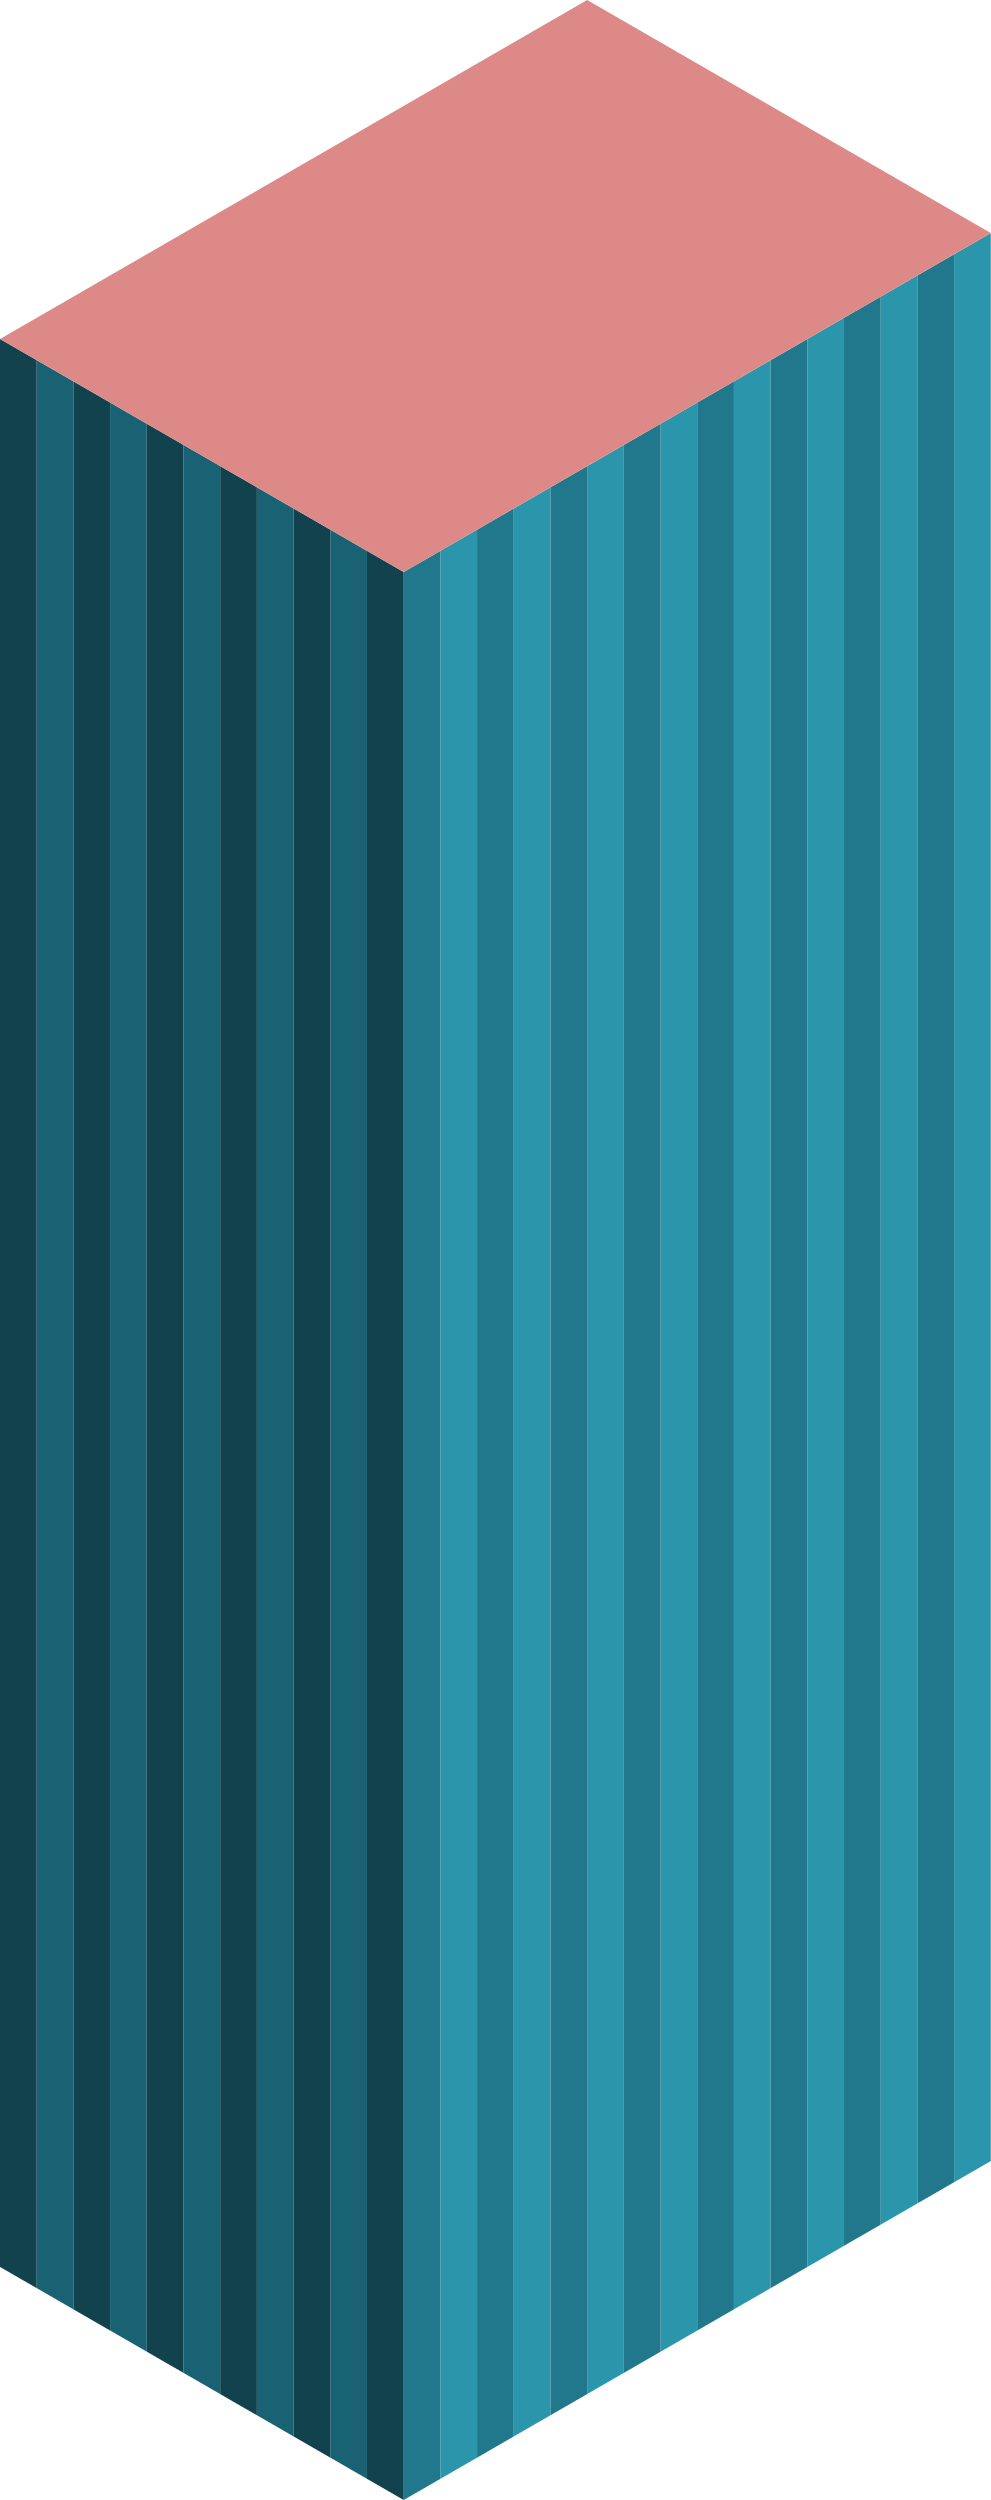
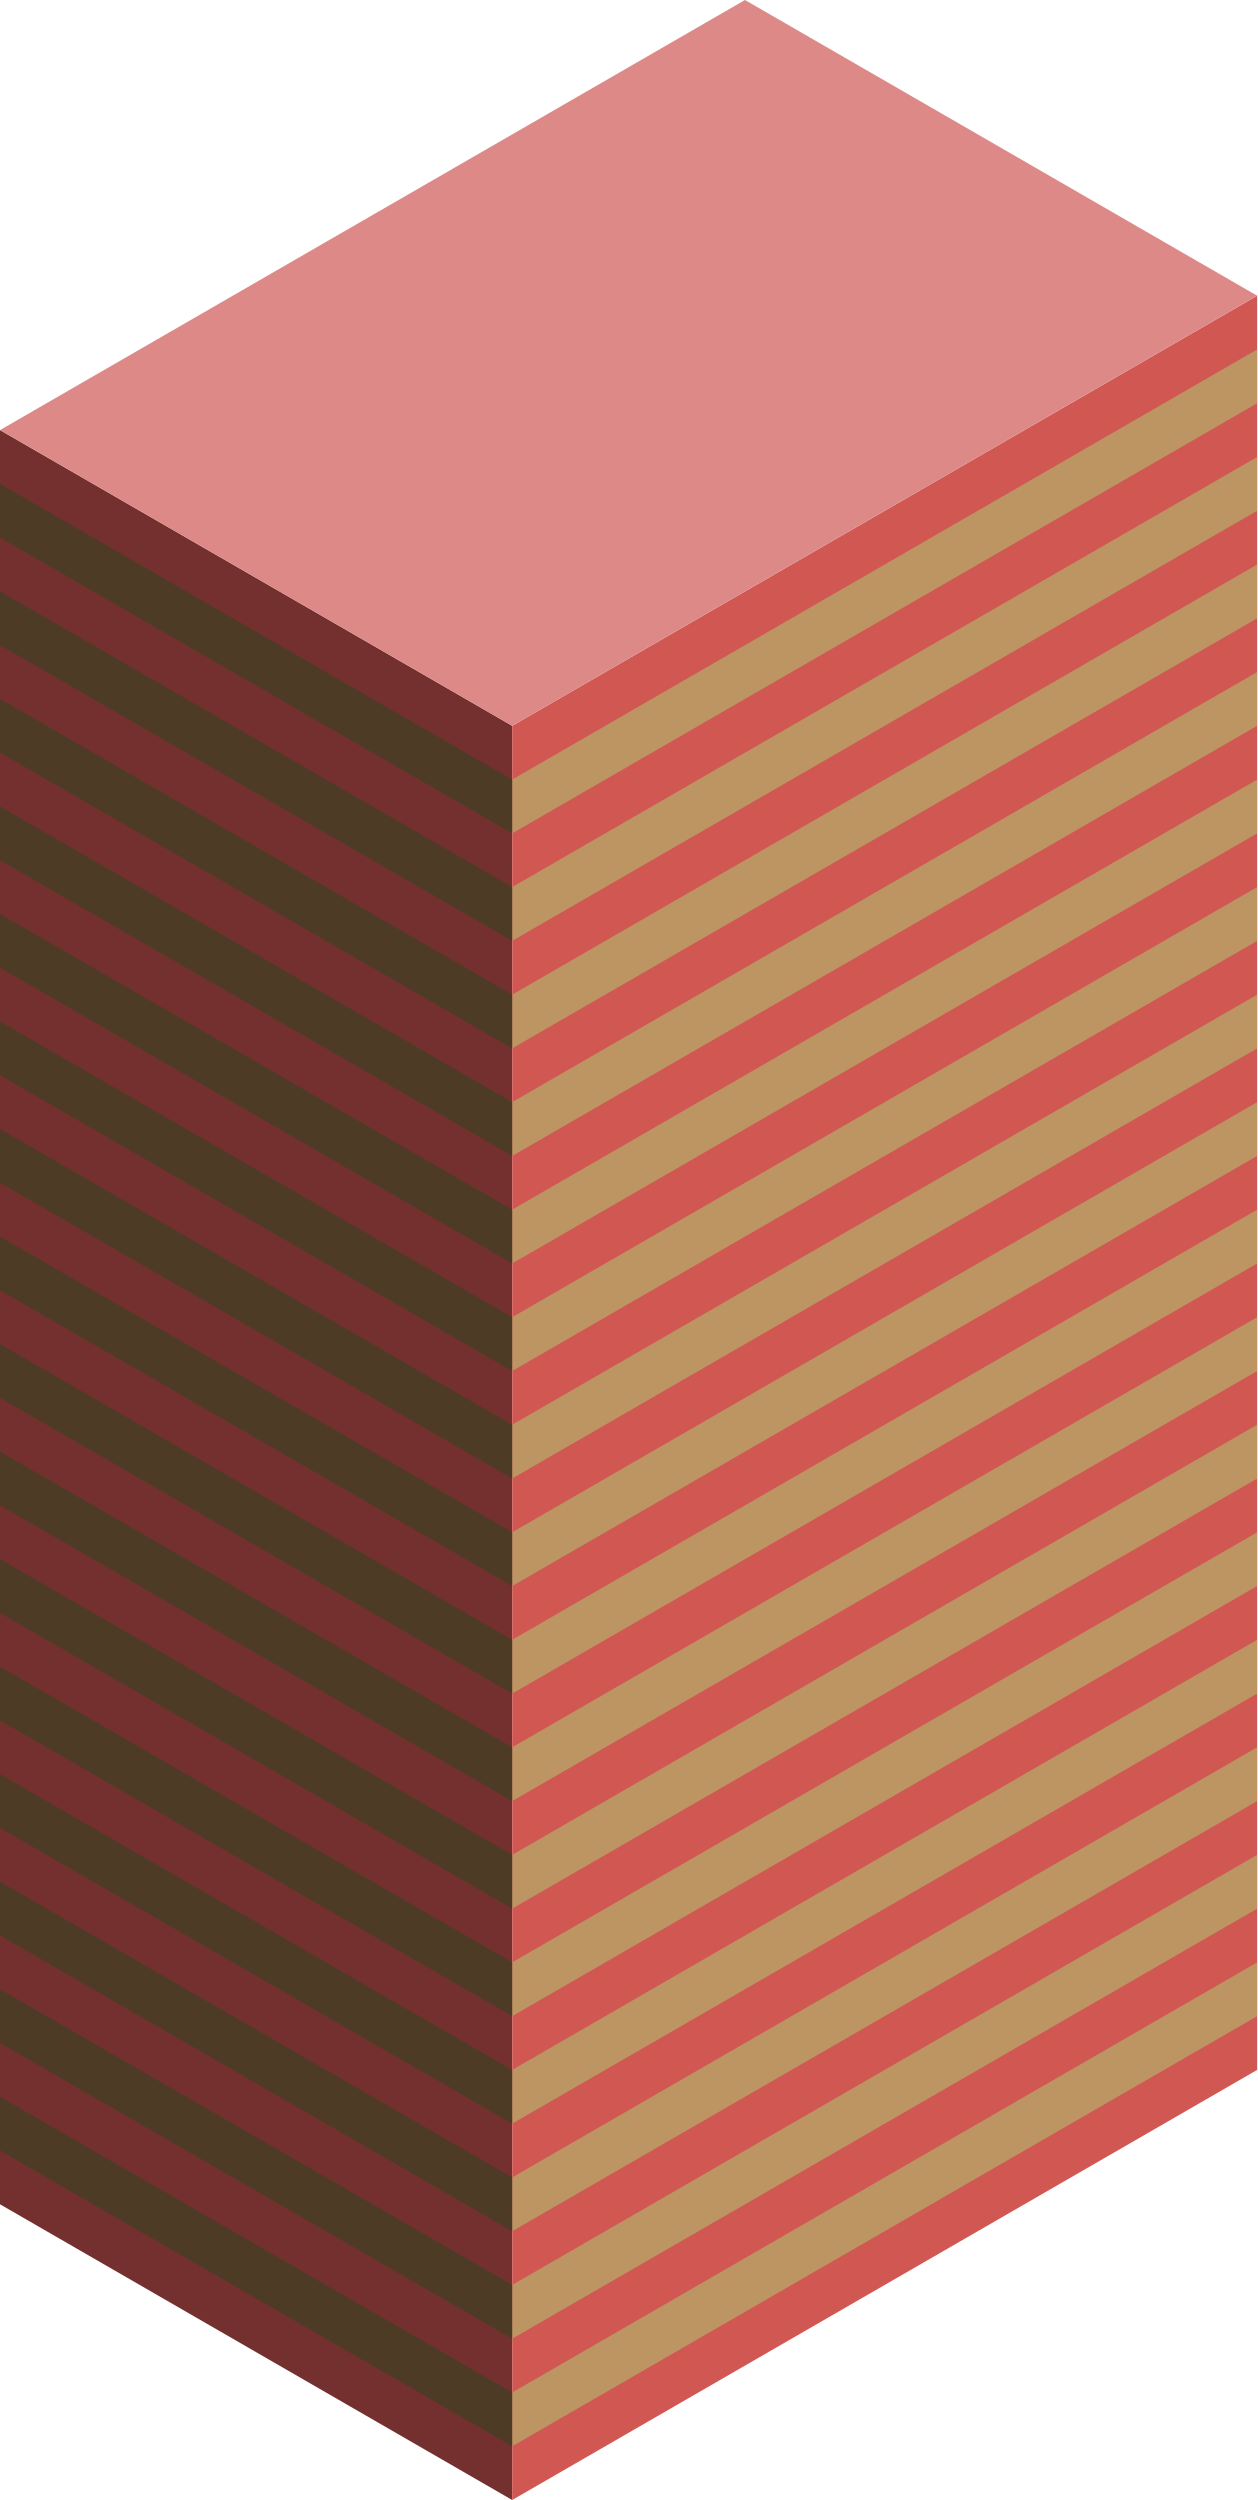
- <svg xmlns="http://www.w3.org/2000/svg" id="Layer_1" data-name="Layer 1" viewBox="0 0 270 681.27">
+ <svg xmlns="http://www.w3.org/2000/svg" id="Layer_1" data-name="Layer 1" viewBox="0 0 270 536.93">
  <defs>
    <style>
-             .curtain-L-prim-light{fill:#196273;}.curtain-L-prim-dark{fill:#11424d;}.curtain-R-prim-light{fill:#2b95ac;}.curtain-R-prim-dark{fill:#21788c;}.top-prim{fill:#dd8987;}
-         </style>
+       .exterior-L-prim {
+         fill: #73302f;
+       }
+ 
+       .exterior-R-prim {
+         fill: #d15752;
+       }
+ 
+       .top-prim {
+         fill: #dd8987;
+       }
+ 
+       .window-R-prim {
+         fill: #bd9563;
+       }
+ 
+       .window-L-prim {
+         fill: #4d3b25;
+       }
+     </style>
  </defs>
-   <polygon class="curtain-L-prim-light" points="10 98.15 10 623.53 20 629.31 20 103.92 10 98.15" />
-   <polygon class="curtain-L-prim-light" points="110 155.88 82.52 140.02 90 144.34 90 669.72 100 675.5 100 150.11 110 155.88" />
-   <polygon class="curtain-L-prim-light" points="27.5 108.25 30 109.7 30 635.08 40 640.85 40 115.47 27.5 108.25" />
-   <polygon class="curtain-L-prim-light" points="50 121.24 50 646.63 60 652.4 60 127.02 70 132.79 70 658.17 80 663.95 80 138.56 50 121.24" />
-   <polygon class="curtain-L-prim-dark" points="0 92.38 0 617.76 10 623.54 10 623.53 10 98.15 0 92.38" />
-   <polygon class="curtain-R-prim-light" points="139.07 139.09 110 155.88 120 150.11 120 675.5 130 669.72 130 144.34 139.07 139.09" />
-   <polygon class="curtain-R-prim-light" points="170 121.24 140 138.56 140 663.95 139.08 664.48 150 658.18 150 132.79 160 127.02 160 652.4 174 644.32 170 646.63 170 121.24" />
-   <polygon class="curtain-R-prim-light" points="197.25 105.51 174.08 118.89 180 115.47 180 640.86 190 635.09 190 109.7 197.25 105.51" />
-   <polygon class="curtain-R-prim-light" points="260 594.67 250 600.44 250 75.06 255.41 71.93 238 81.98 240 80.83 240 606.22 270 588.9 270 63.51 260 69.28 260 594.67" />
-   <polygon class="curtain-R-prim-light" points="230 86.6 200 103.92 200 629.31 197.31 630.86 210 623.54 210 98.15 220 92.38 220 617.76 211.83 622.48 237.96 607.4 230 611.99 230 86.6" />
-   <polygon class="curtain-R-prim-dark" points="110 155.88 110 681.27 120 675.5 120 675.5 120 150.11 110 155.88" />
-   <polygon class="curtain-R-prim-dark" points="150 132.79 150 658.18 150 658.18 160 652.41 160 652.4 160 127.02 150 132.79" />
-   <polygon class="curtain-R-prim-dark" points="200 103.92 197.25 105.51 190 109.7 190 635.09 190 635.09 197.31 630.86 200 629.31 200 103.92" />
-   <polygon class="curtain-L-prim-dark" points="82.52 140.02 80 138.56 80 663.95 80 663.95 90 669.73 90 669.72 90 144.34 82.52 140.02" />
-   <polygon class="curtain-R-prim-dark" points="238 81.98 230 86.6 230 611.99 237.96 607.4 240 606.22 240 606.22 240 80.83 238 81.98" />
-   <polygon class="curtain-L-prim-dark" points="40 115.47 40 640.85 40 640.86 50 646.63 50 646.63 50 121.24 40 115.47" />
-   <polygon class="curtain-R-prim-dark" points="140 138.56 139.07 139.09 130 144.34 130 669.72 130 669.73 139.08 664.48 140 663.95 140 138.56" />
-   <polygon class="curtain-R-prim-dark" points="174.08 118.89 170 121.24 170 646.63 174 644.32 180 640.86 180 640.86 180 115.47 174.08 118.89" />
-   <polygon class="curtain-L-prim-dark" points="100 150.11 100 675.5 100 675.5 110 681.27 110 155.88 100 150.11" />
-   <polygon class="curtain-R-prim-dark" points="220 92.38 210 98.15 210 623.54 210 623.54 211.83 622.48 220 617.76 220 92.38" />
-   <polygon class="curtain-L-prim-dark" points="60 127.02 60 652.4 60 652.41 70 658.18 70 658.17 70 132.79 60 127.02" />
-   <polygon class="curtain-R-prim-dark" points="250 600.44 260 594.67 260 69.28 255.41 71.93 250 75.06 250 600.44" />
-   <polygon class="curtain-L-prim-dark" points="30 635.09 30 635.08 30 109.7 27.5 108.25 20 103.92 20 629.31 20 629.31 30 635.09" />
-   <polygon id="anchor-01_525.39" class="top-prim" points="20 103.92 27.5 108.25 40 115.47 50 121.24 80 138.56 82.52 140.02 110 155.88 139.07 139.09 140 138.56 170 121.24 174.08 118.89 197.25 105.51 200 103.92 230 86.6 238 81.98 255.41 71.93 260 69.28 270 63.51 160 0 0 92.38 10 98.15 20 103.92" />
+   <path id="Path" class="exterior-L-prim" d="M0,92.37V473.42l110,63.51V155.88Z" />
+   <path id="Path-2" data-name="Path" class="exterior-R-prim" d="M110,536.93l160-92.37V63.51L110,155.88Z" />
+   <path id="anchor_0_155.88_270" class="top-prim" d="M0,92.37,160,0,270,63.51,110,155.88Z" />
+   <path id="Path-3" data-name="Path" class="window-R-prim" d="M110,167.43,270,75.05V86.6L110,178.98Z" />
+   <path id="Path-4" data-name="Path" class="window-R-prim" d="M110,213.62l160-92.38v11.55L110,225.16Z" />
+   <path id="Path-5" data-name="Path" class="window-R-prim" d="M110,259.8l160-92.37v11.55L110,271.35Z" />
+   <path id="Path-6" data-name="Path" class="window-R-prim" d="M110,305.99l160-92.37v11.54L110,317.54Z" />
+   <path id="Path-7" data-name="Path" class="window-R-prim" d="M110,352.18,270,259.8v11.55L110,363.73Z" />
+   <path id="Path-8" data-name="Path" class="window-R-prim" d="M110,398.37l160-92.38v11.55L110,409.92Z" />
+   <path id="Path-9" data-name="Path" class="window-R-prim" d="M110,444.56l160-92.38v11.55L110,456.1Z" />
+   <path id="Path-10" data-name="Path" class="window-R-prim" d="M110,490.74l160-92.37v11.55L110,502.29Z" />
+   <path id="Path-11" data-name="Path" class="window-R-prim" d="M110,190.52,270,98.15v11.54L110,202.07Z" />
+   <path id="Path-12" data-name="Path" class="window-R-prim" d="M110,236.71l160-92.38v11.55L110,248.26Z" />
+   <path id="Path-13" data-name="Path" class="window-R-prim" d="M110,282.9l160-92.38v11.55L110,294.45Z" />
+   <path id="Path-14" data-name="Path" class="window-R-prim" d="M110,329.09l160-92.38v11.55L110,340.63Z" />
+   <path id="Path-15" data-name="Path" class="window-R-prim" d="M110,375.27,270,282.9v11.55L110,386.82Z" />
+   <path id="Path-16" data-name="Path" class="window-R-prim" d="M110,421.46l160-92.37v11.54L110,433.01Z" />
+   <path id="Path-17" data-name="Path" class="window-R-prim" d="M110,467.65l160-92.38v11.55L110,479.2Z" />
+   <path id="Path-18" data-name="Path" class="window-R-prim" d="M110,513.84l160-92.38v11.55L110,525.39Z" />
+   <path id="Path-19" data-name="Path" class="window-L-prim" d="M110,178.98,0,115.47V103.92l110,63.51Z" />
+   <path id="Path-20" data-name="Path" class="window-L-prim" d="M110,225.16,0,161.65V150.11l110,63.51Z" />
+   <path id="Path-21" data-name="Path" class="window-L-prim" d="M110,271.35,0,207.84V196.3l110,63.5Z" />
+   <path id="Path-22" data-name="Path" class="window-L-prim" d="M110,317.54,0,254.03V242.48l110,63.51Z" />
+   <path id="Path-23" data-name="Path" class="window-L-prim" d="M110,363.73,0,300.22V288.67l110,63.51Z" />
+   <path id="Path-24" data-name="Path" class="window-L-prim" d="M110,409.92,0,346.41V334.86l110,63.51Z" />
+   <path id="Path-25" data-name="Path" class="window-L-prim" d="M110,456.1,0,392.59V381.05l110,63.51Z" />
+   <path id="Path-26" data-name="Path" class="window-L-prim" d="M110,502.29,0,438.78V427.24l110,63.5Z" />
+   <path id="Path-27" data-name="Path" class="window-L-prim" d="M110,202.07,0,138.56V127.01l110,63.51Z" />
+   <path id="Path-28" data-name="Path" class="window-L-prim" d="M110,248.26,0,184.75V173.2l110,63.51Z" />
+   <path id="Path-29" data-name="Path" class="window-L-prim" d="M110,294.45,0,230.94V219.39L110,282.9Z" />
+   <path id="Path-30" data-name="Path" class="window-L-prim" d="M110,340.63,0,277.12V265.58l110,63.51Z" />
+   <path id="Path-31" data-name="Path" class="window-L-prim" d="M110,386.82,0,323.31V311.77l110,63.5Z" />
+   <path id="Path-32" data-name="Path" class="window-L-prim" d="M110,433.01,0,369.5V357.95l110,63.51Z" />
+   <path id="Path-33" data-name="Path" class="window-L-prim" d="M110,479.2,0,415.69V404.14l110,63.51Z" />
+   <path id="Path-34" data-name="Path" class="window-L-prim" d="M110,525.39,0,461.88V450.33l110,63.51Z" />
</svg>
